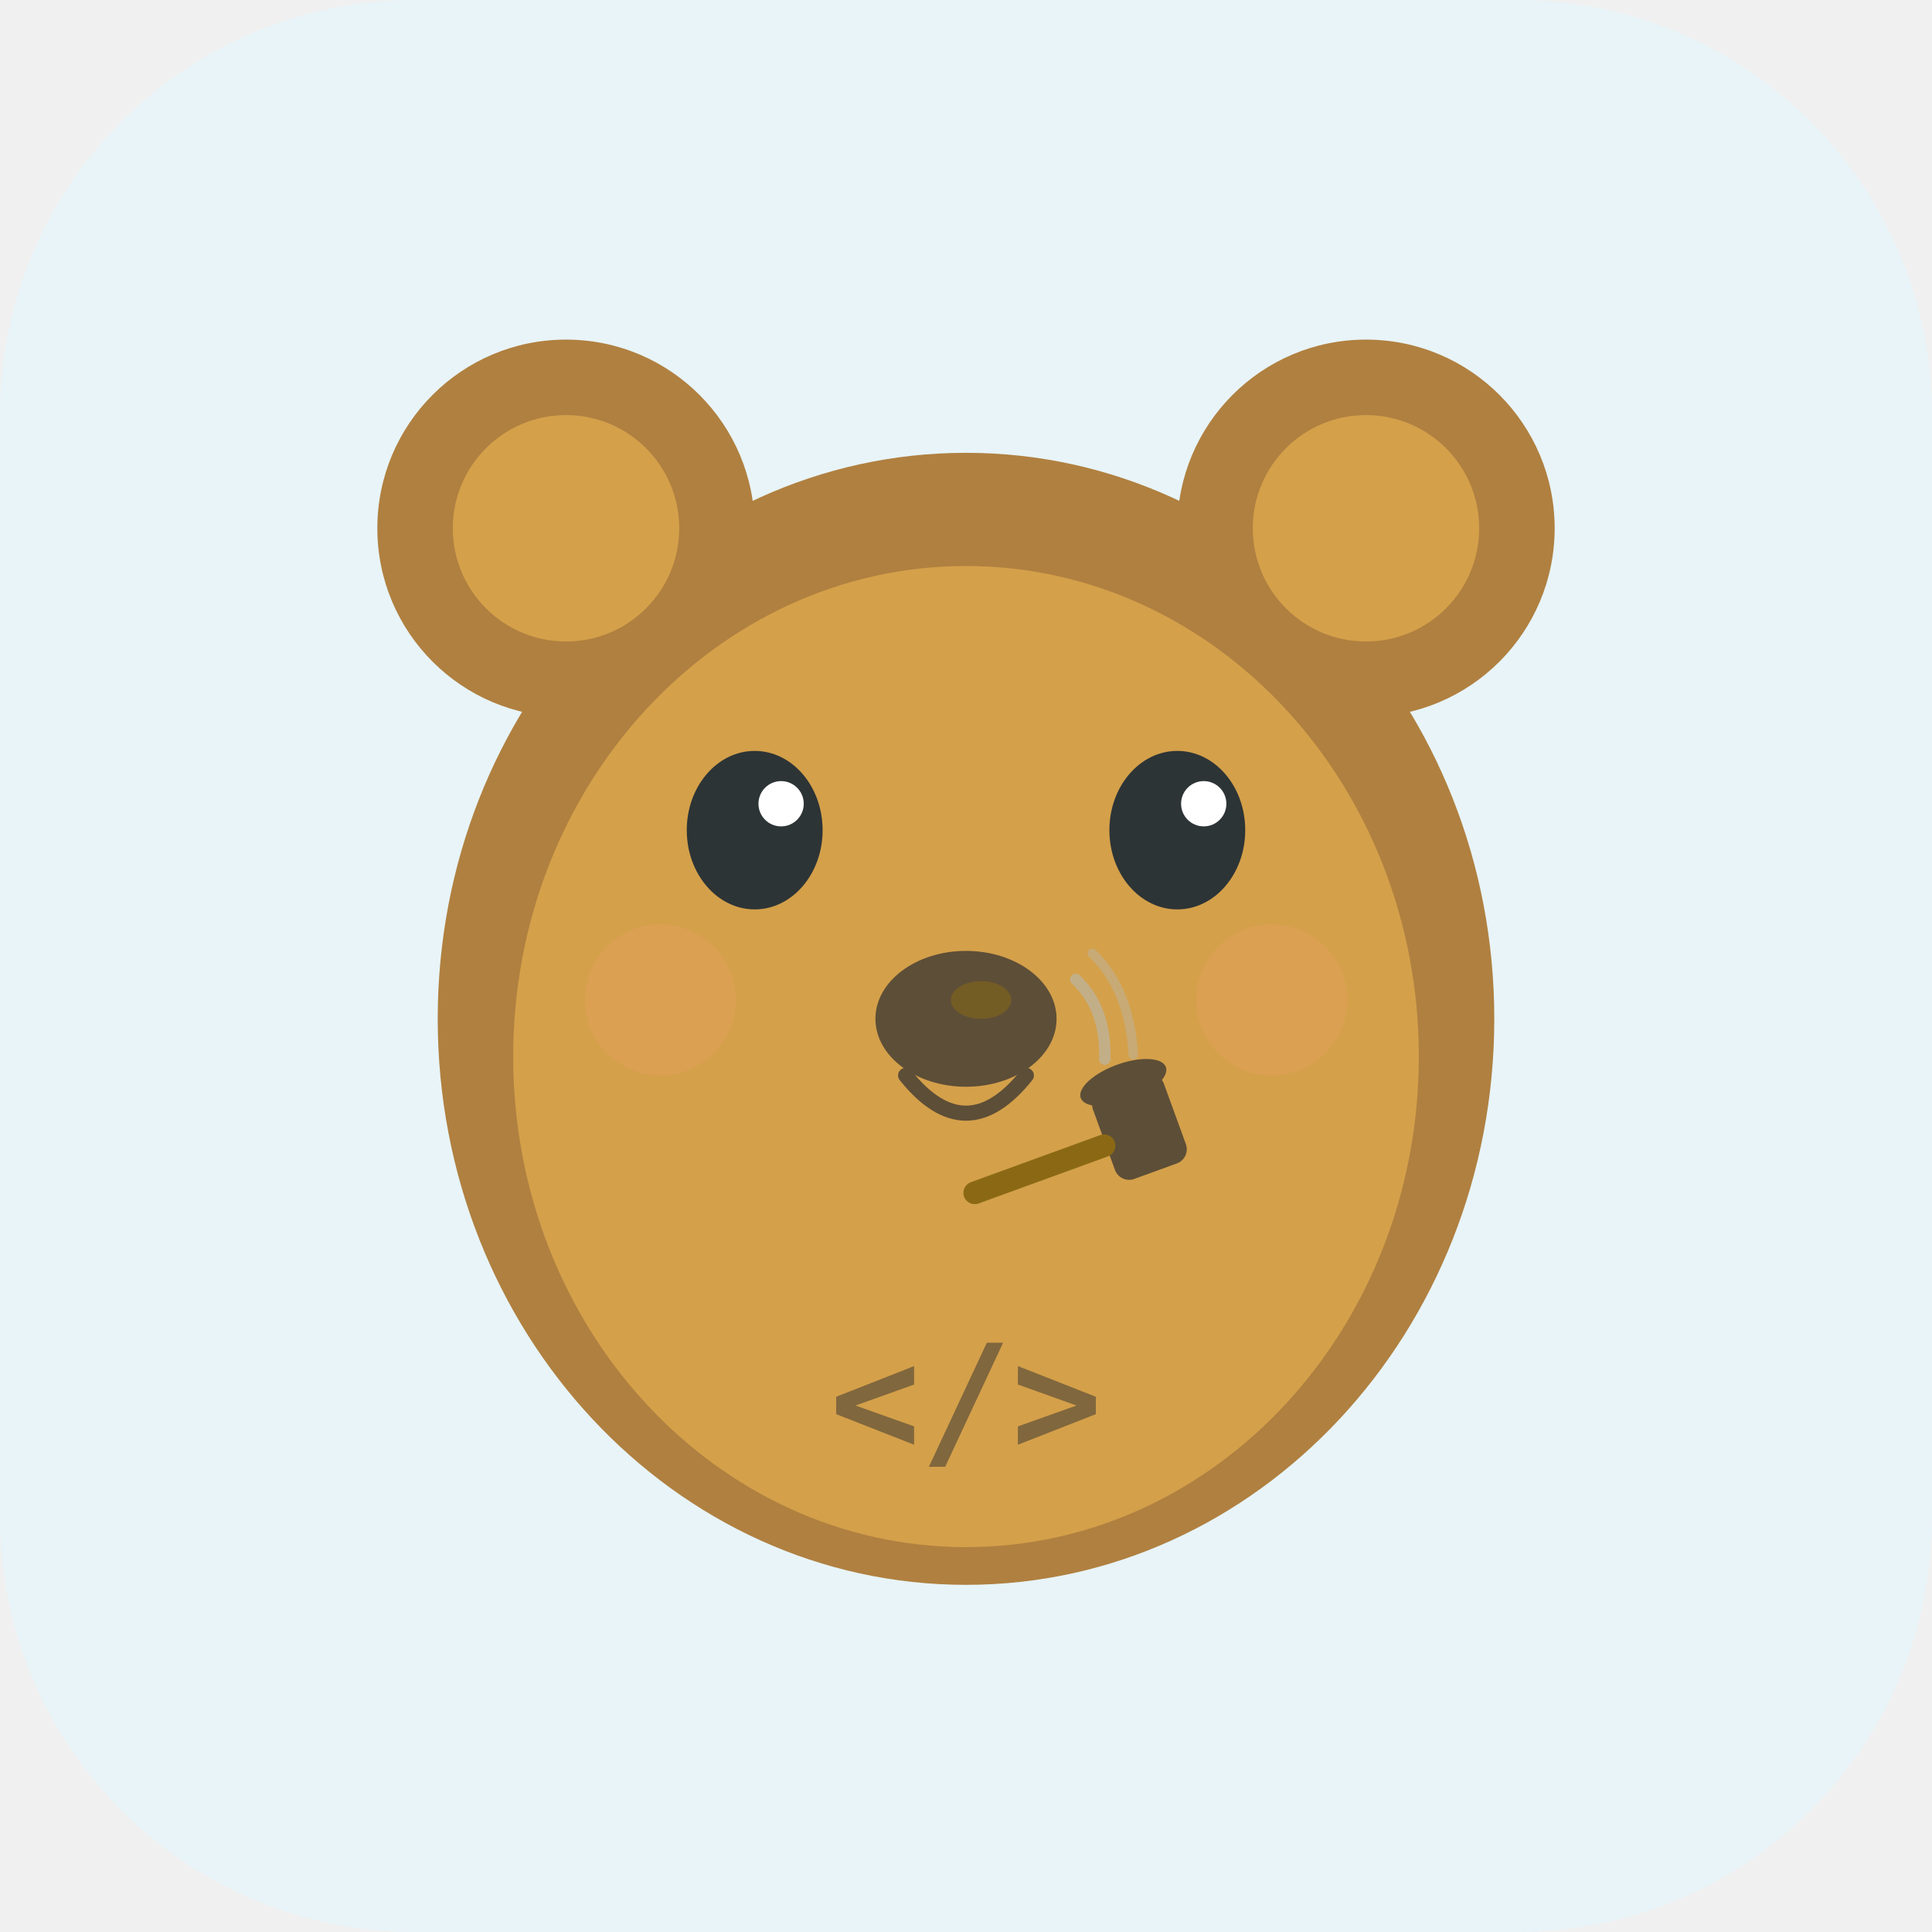
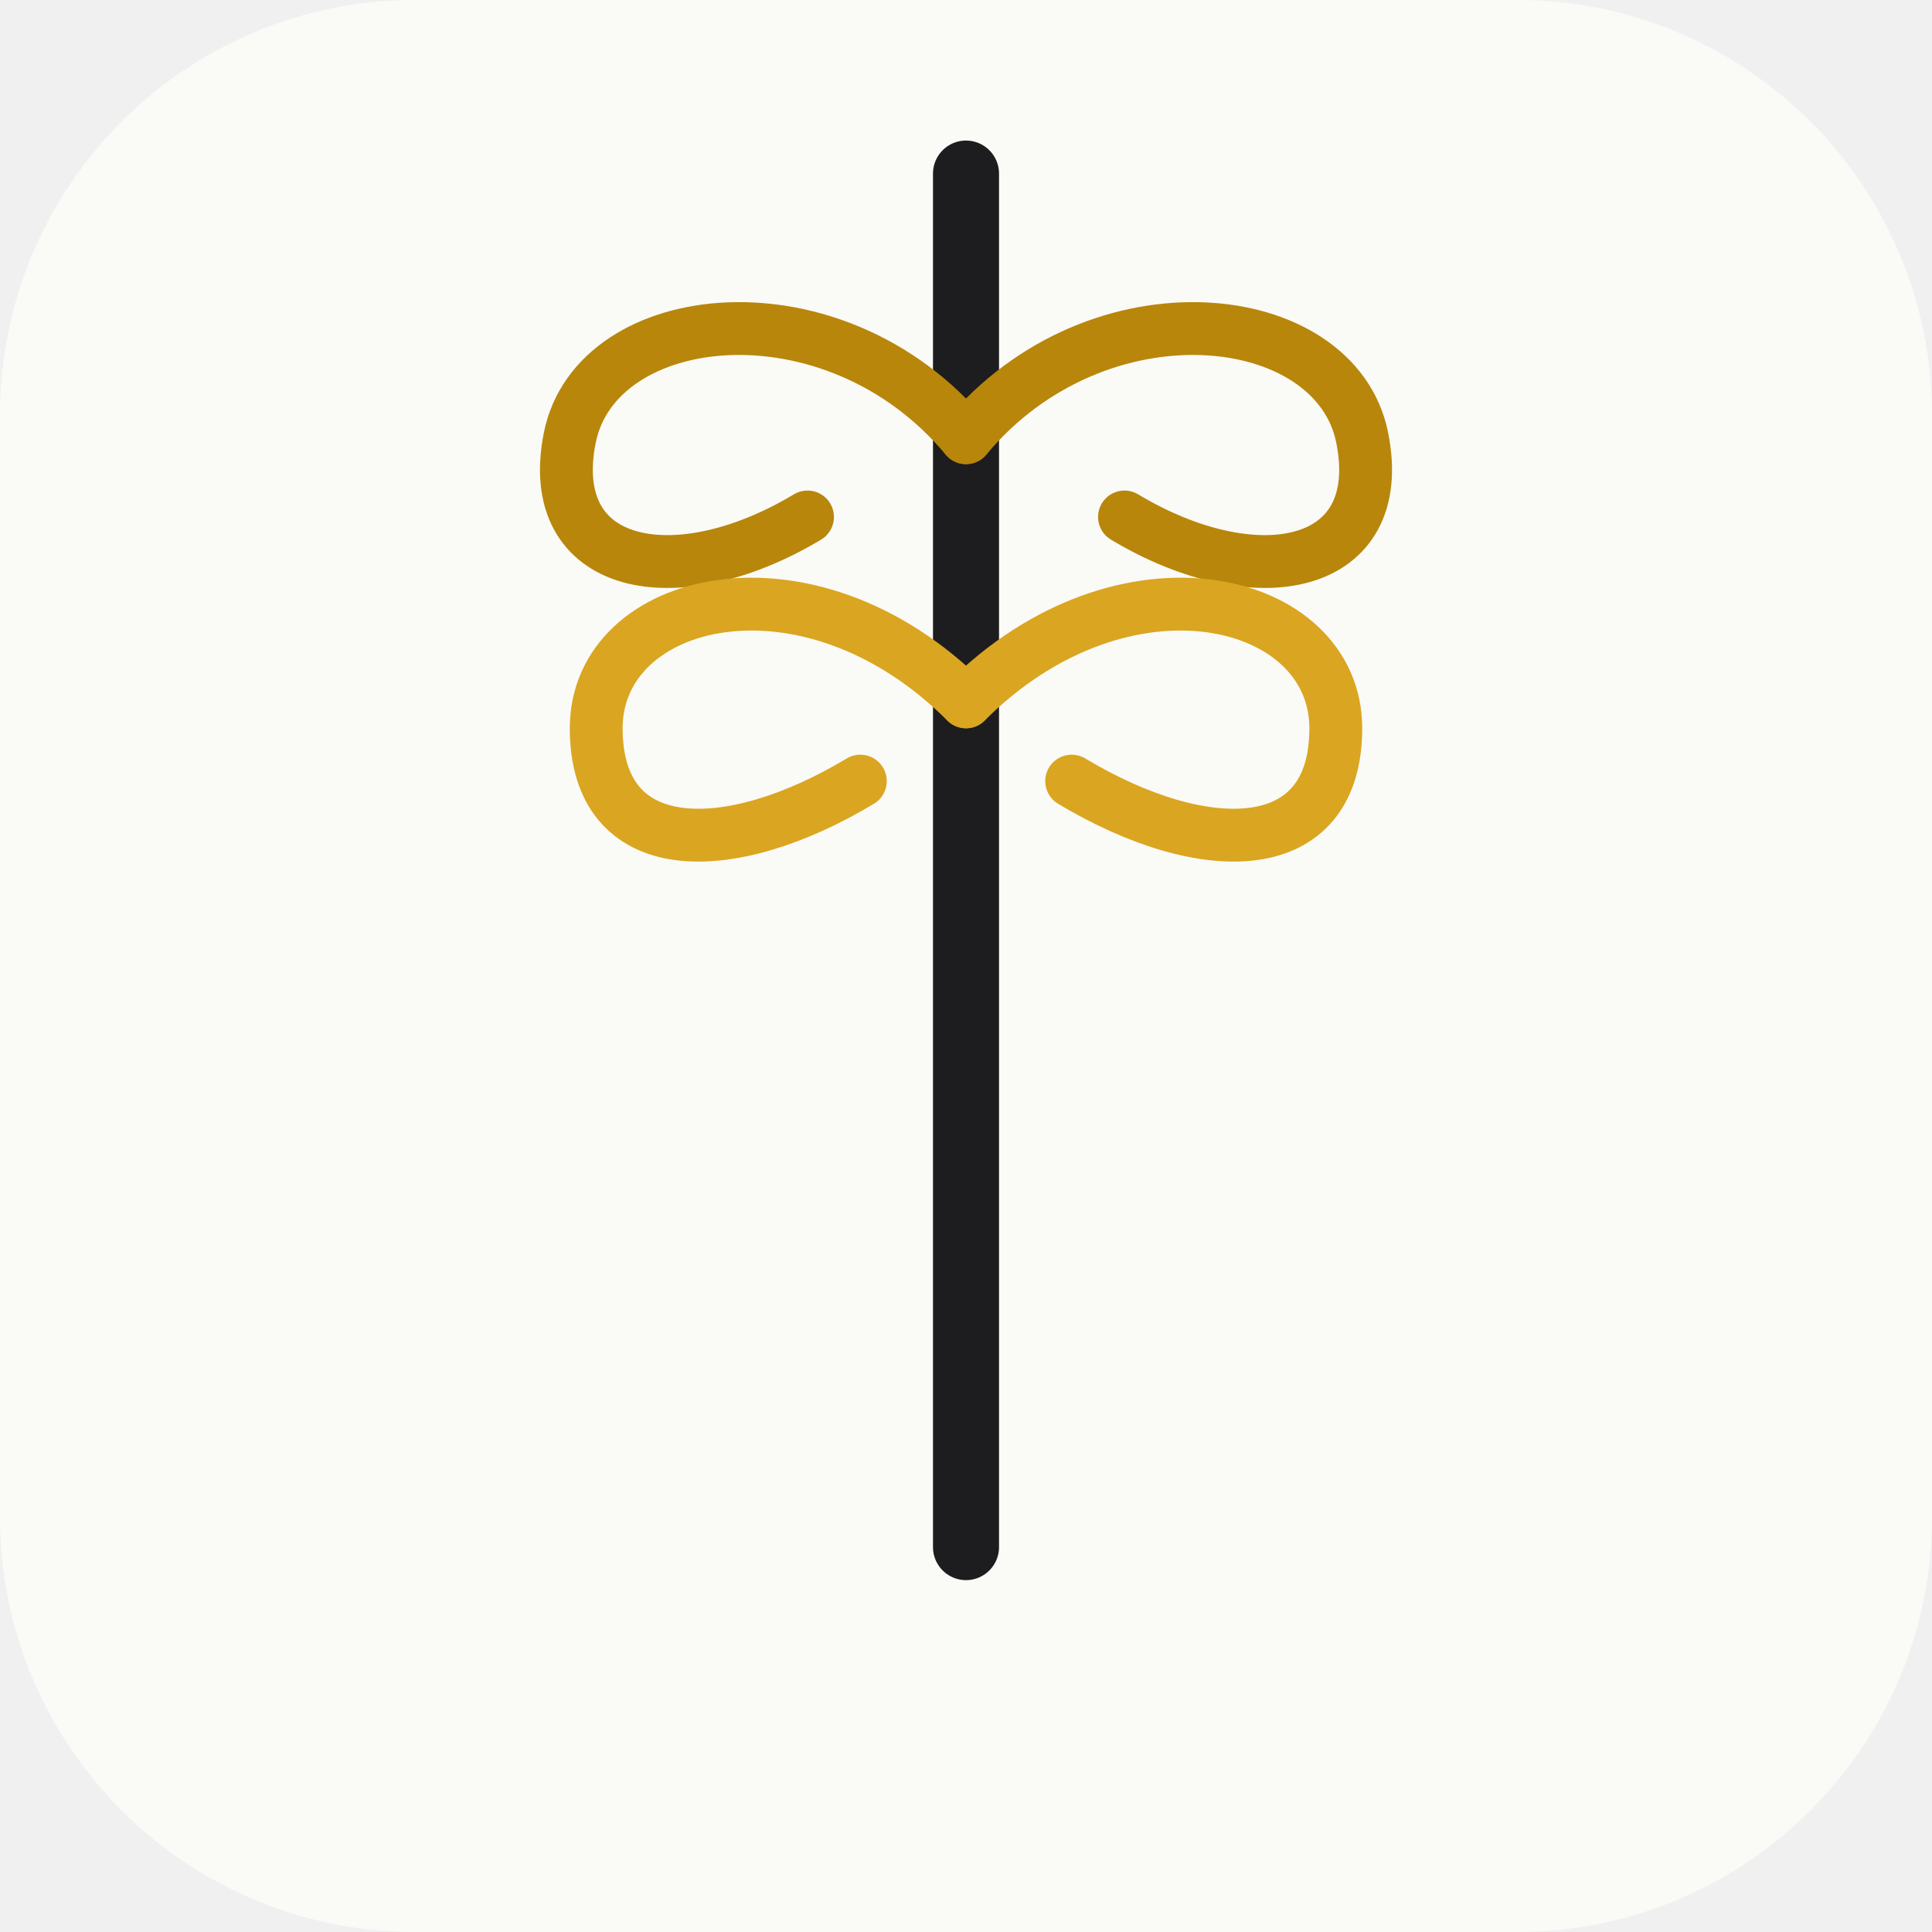
<svg xmlns="http://www.w3.org/2000/svg" viewBox="0 0 1024 1024" width="1024" height="1024">
-   <rect width="1024" height="1024" rx="220" fill="#E8F4F8" />
-   <ellipse cx="512" cy="540" rx="280" ry="300" fill="#B08040" />
-   <circle cx="300" cy="280" r="100" fill="#B08040" />
-   <circle cx="724" cy="280" r="100" fill="#B08040" />
-   <circle cx="300" cy="280" r="60" fill="#D4A04A" />
-   <circle cx="724" cy="280" r="60" fill="#D4A04A" />
-   <ellipse cx="512" cy="560" rx="240" ry="260" fill="#D4A04A" />
-   <ellipse cx="400" cy="440" rx="36" ry="42" fill="#2D3436" />
-   <ellipse cx="624" cy="440" rx="36" ry="42" fill="#2D3436" />
-   <circle cx="414" cy="426" r="12" fill="#FFF" />
-   <circle cx="638" cy="426" r="12" fill="#FFF" />
-   <ellipse cx="512" cy="540" rx="48" ry="36" fill="#5D4E37" />
-   <ellipse cx="520" cy="530" rx="16" ry="10" fill="#8B6914" opacity="0.5" />
-   <path d="M 480 570 Q 512 610 544 570" fill="none" stroke="#5D4E37" stroke-width="8" stroke-linecap="round" />
-   <circle cx="350" cy="530" r="40" fill="#E8A060" opacity="0.4" />
-   <circle cx="674" cy="530" r="40" fill="#E8A060" opacity="0.4" />
-   <g transform="translate(580, 590) rotate(-20)">
-     <rect x="0" y="-10" width="40" height="50" rx="8" fill="#5D4E37" />
-     <ellipse cx="20" cy="-10" rx="24" ry="10" fill="#5D4E37" />
-     <rect x="-80" y="12" width="85" height="12" rx="6" fill="#8B6914" />
-     <path d="M 15 -25 Q 25 -50 15 -70" fill="none" stroke="#B0BEC5" stroke-width="6" stroke-linecap="round" opacity="0.5" />
-     <path d="M 30 -22 Q 40 -55 28 -80" fill="none" stroke="#B0BEC5" stroke-width="5" stroke-linecap="round" opacity="0.35" />
+   <rect width="1024" height="1024" rx="220" fill="#FAFAF7" />
+   <g transform="translate(512,512) scale(14)">
+     <path d="M0 -30 L0 22" stroke="#1D1D1F" stroke-width="2.5" stroke-linecap="round" />
+     <path d="M0 -20 C-5 -26,-14 -25,-15 -20 C-16 -15,-11 -14,-6 -17" stroke="#B8860B" stroke-width="2" fill="none" stroke-linecap="round" />
+     <path d="M0 -20 C5 -26,14 -25,15 -20 C16 -15,11 -14,6 -17" stroke="#B8860B" stroke-width="2" fill="none" stroke-linecap="round" />
+     <path d="M0 -10 C-6 -16,-14 -14,-14 -9 C-14 -4,-9 -4,-4 -7" stroke="#DAA520" stroke-width="2" fill="none" stroke-linecap="round" />
+     <path d="M0 -10 C6 -16,14 -14,14 -9 C14 -4,9 -4,4 -7" stroke="#DAA520" stroke-width="2" fill="none" stroke-linecap="round" />
  </g>
-   <text x="512" y="770" text-anchor="middle" font-family="monospace" font-size="80" font-weight="bold" fill="#5D4E37" opacity="0.7">&lt;/&gt;</text>
</svg>
